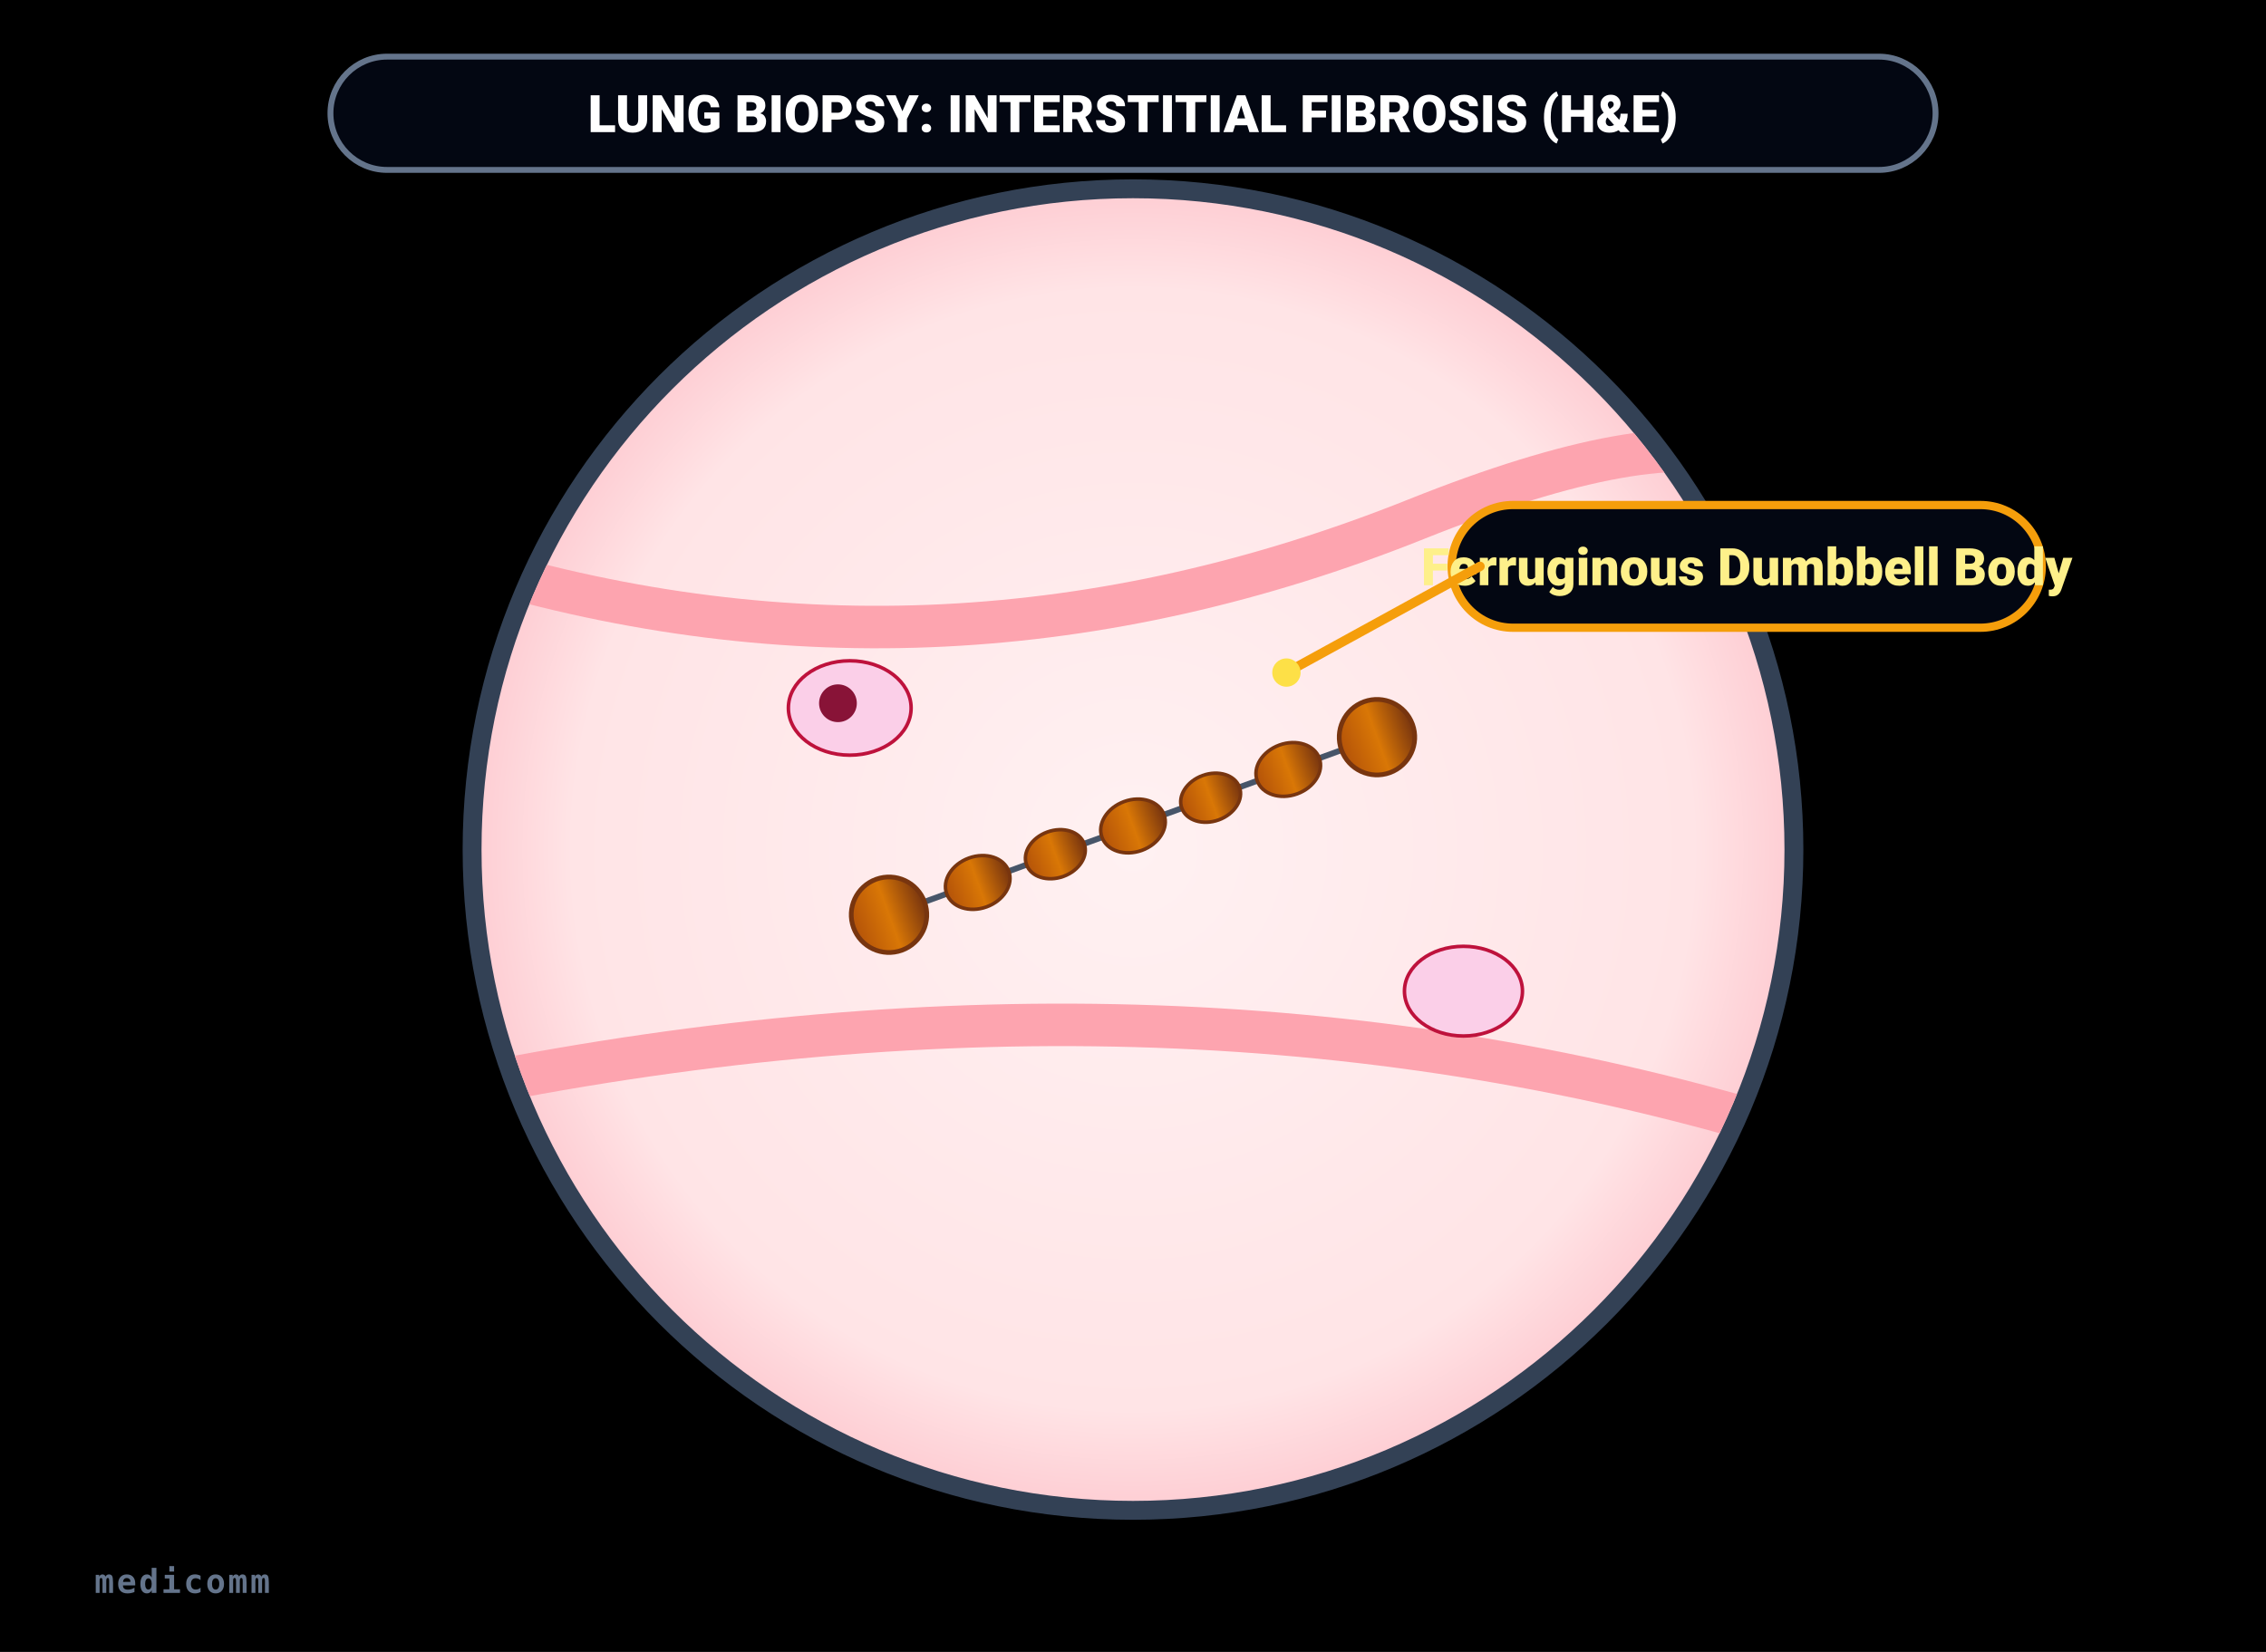
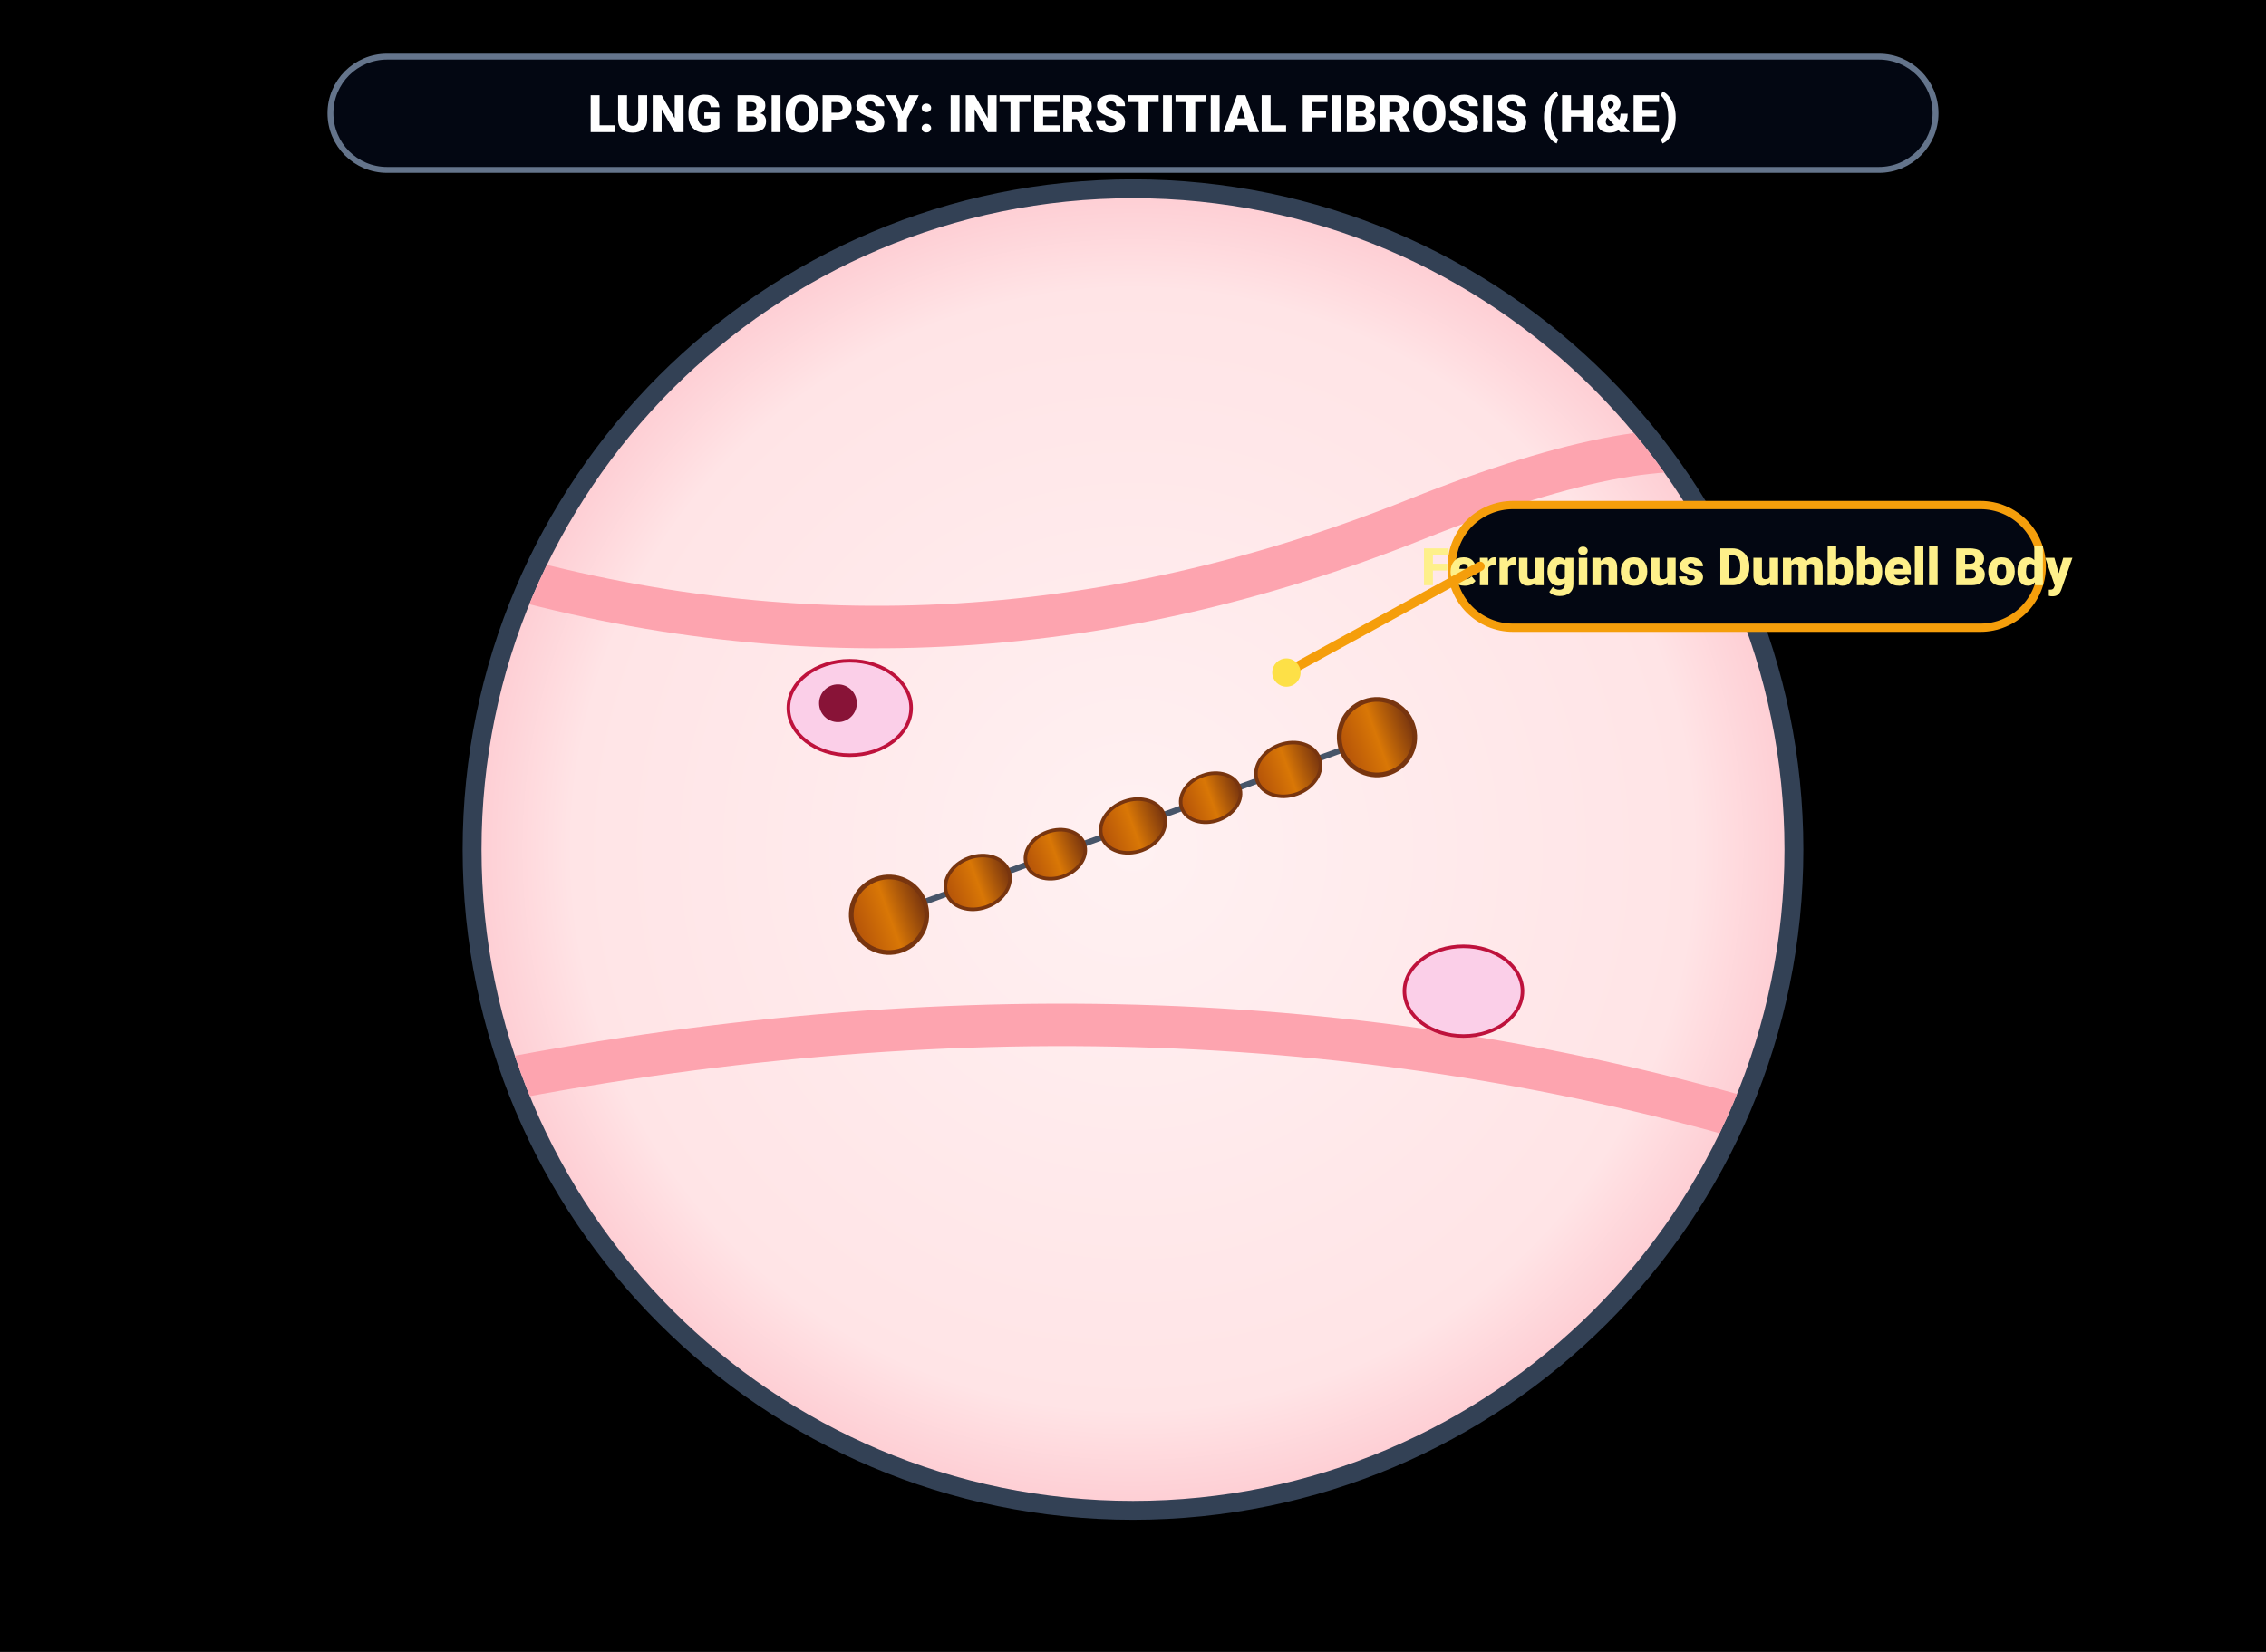
<svg xmlns="http://www.w3.org/2000/svg" viewBox="0 0 960 700" width="100%" height="100%">
  <defs>
    <radialGradient id="fieldGrad" cx="50%" cy="50%" r="50%">
      <stop offset="0%" stop-color="#fff1f2" />
      <stop offset="85%" stop-color="#ffe4e6" />
      <stop offset="100%" stop-color="#fecdd3" />
    </radialGradient>
    <linearGradient id="ironGrad" x1="0" y1="0" x2="1" y2="0">
      <stop offset="0%" stop-color="#b45309" />
      <stop offset="50%" stop-color="#d97706" />
      <stop offset="100%" stop-color="#78350f" />
    </linearGradient>
  </defs>
  <rect width="960" height="700" fill="#000000" />
  <g transform="translate(480, 48)">
    <rect x="-340" y="-24" width="680" height="48" rx="24" fill="#030712" stroke="#64748b" stroke-width="2.5" />
    <text x="0" y="8" text-anchor="middle" font-family="system-ui, -apple-system, BlinkMacSystemFont, &quot;Segoe UI&quot;, Roboto, Helvetica, Arial, sans-serif" font-size="22" font-weight="900" fill="#ffffff" text-rendering="geometricPrecision">LUNG BIOPSY: INTERSTITIAL FIBROSIS (H&amp;E)</text>
  </g>
  <g transform="translate(480, 360)">
    <circle cx="0" cy="0" r="280" fill="url(#fieldGrad)" stroke="#334155" stroke-width="8" />
    <clipPath id="c30">
      <circle cx="0" cy="0" r="276" />
    </clipPath>
    <g clip-path="url(#c30)">
      <path d="M -280,-120 Q -80,-60 120,-140 T 280,-80" stroke="#fda4af" stroke-width="18" fill="none" />
      <path d="M -280,100 Q 20,40 280,120" stroke="#fda4af" stroke-width="18" fill="none" />
      <ellipse cx="-120" cy="-60" rx="26" ry="20" fill="#fbcfe8" stroke="#be123c" stroke-width="1.5" />
      <circle cx="-125" cy="-62" r="8" fill="#881337" />
      <ellipse cx="140" cy="60" rx="25" ry="19" fill="#fbcfe8" stroke="#be123c" stroke-width="1.5" />
      <g transform="translate(0, -10) rotate(-20)">
        <line x1="-120" y1="0" x2="120" y2="0" stroke="#475569" stroke-width="2.5" />
        <circle cx="-110" cy="0" r="16" fill="url(#ironGrad)" stroke="#78350f" stroke-width="2" />
        <ellipse cx="-70" cy="0" rx="14" ry="11" fill="url(#ironGrad)" stroke="#78350f" stroke-width="1.5" />
        <ellipse cx="-35" cy="0" rx="13" ry="10" fill="url(#ironGrad)" stroke="#78350f" stroke-width="1.5" />
        <ellipse cx="0" cy="0" rx="14" ry="11" fill="url(#ironGrad)" stroke="#78350f" stroke-width="1.5" />
        <ellipse cx="35" cy="0" rx="13" ry="10" fill="url(#ironGrad)" stroke="#78350f" stroke-width="1.5" />
        <ellipse cx="70" cy="0" rx="14" ry="11" fill="url(#ironGrad)" stroke="#78350f" stroke-width="1.5" />
        <circle cx="110" cy="0" r="16" fill="url(#ironGrad)" stroke="#78350f" stroke-width="2" />
      </g>
    </g>
  </g>
  <g transform="translate(740, 240)">
    <rect x="-125" y="-26" width="250" height="52" rx="26" fill="#030712" stroke="#f59e0b" stroke-width="3.5" />
    <text x="0" y="8" text-anchor="middle" font-family="system-ui, -apple-system, BlinkMacSystemFont, &quot;Segoe UI&quot;, Roboto, Helvetica, Arial, sans-serif" font-size="22" font-weight="900" fill="#fef08a" text-rendering="geometricPrecision">Ferruginous Dumbbell Body</text>
    <path d="M -113,0 L -195,45" stroke="#f59e0b" stroke-width="4" stroke-linecap="round" />
    <circle cx="-195" cy="45" r="6" fill="#fde047" />
  </g>
-   <text x="40" y="675" font-family="monospace" font-size="14" font-weight="700" fill="#64748b" letter-spacing="1">medicomm</text>
</svg>
